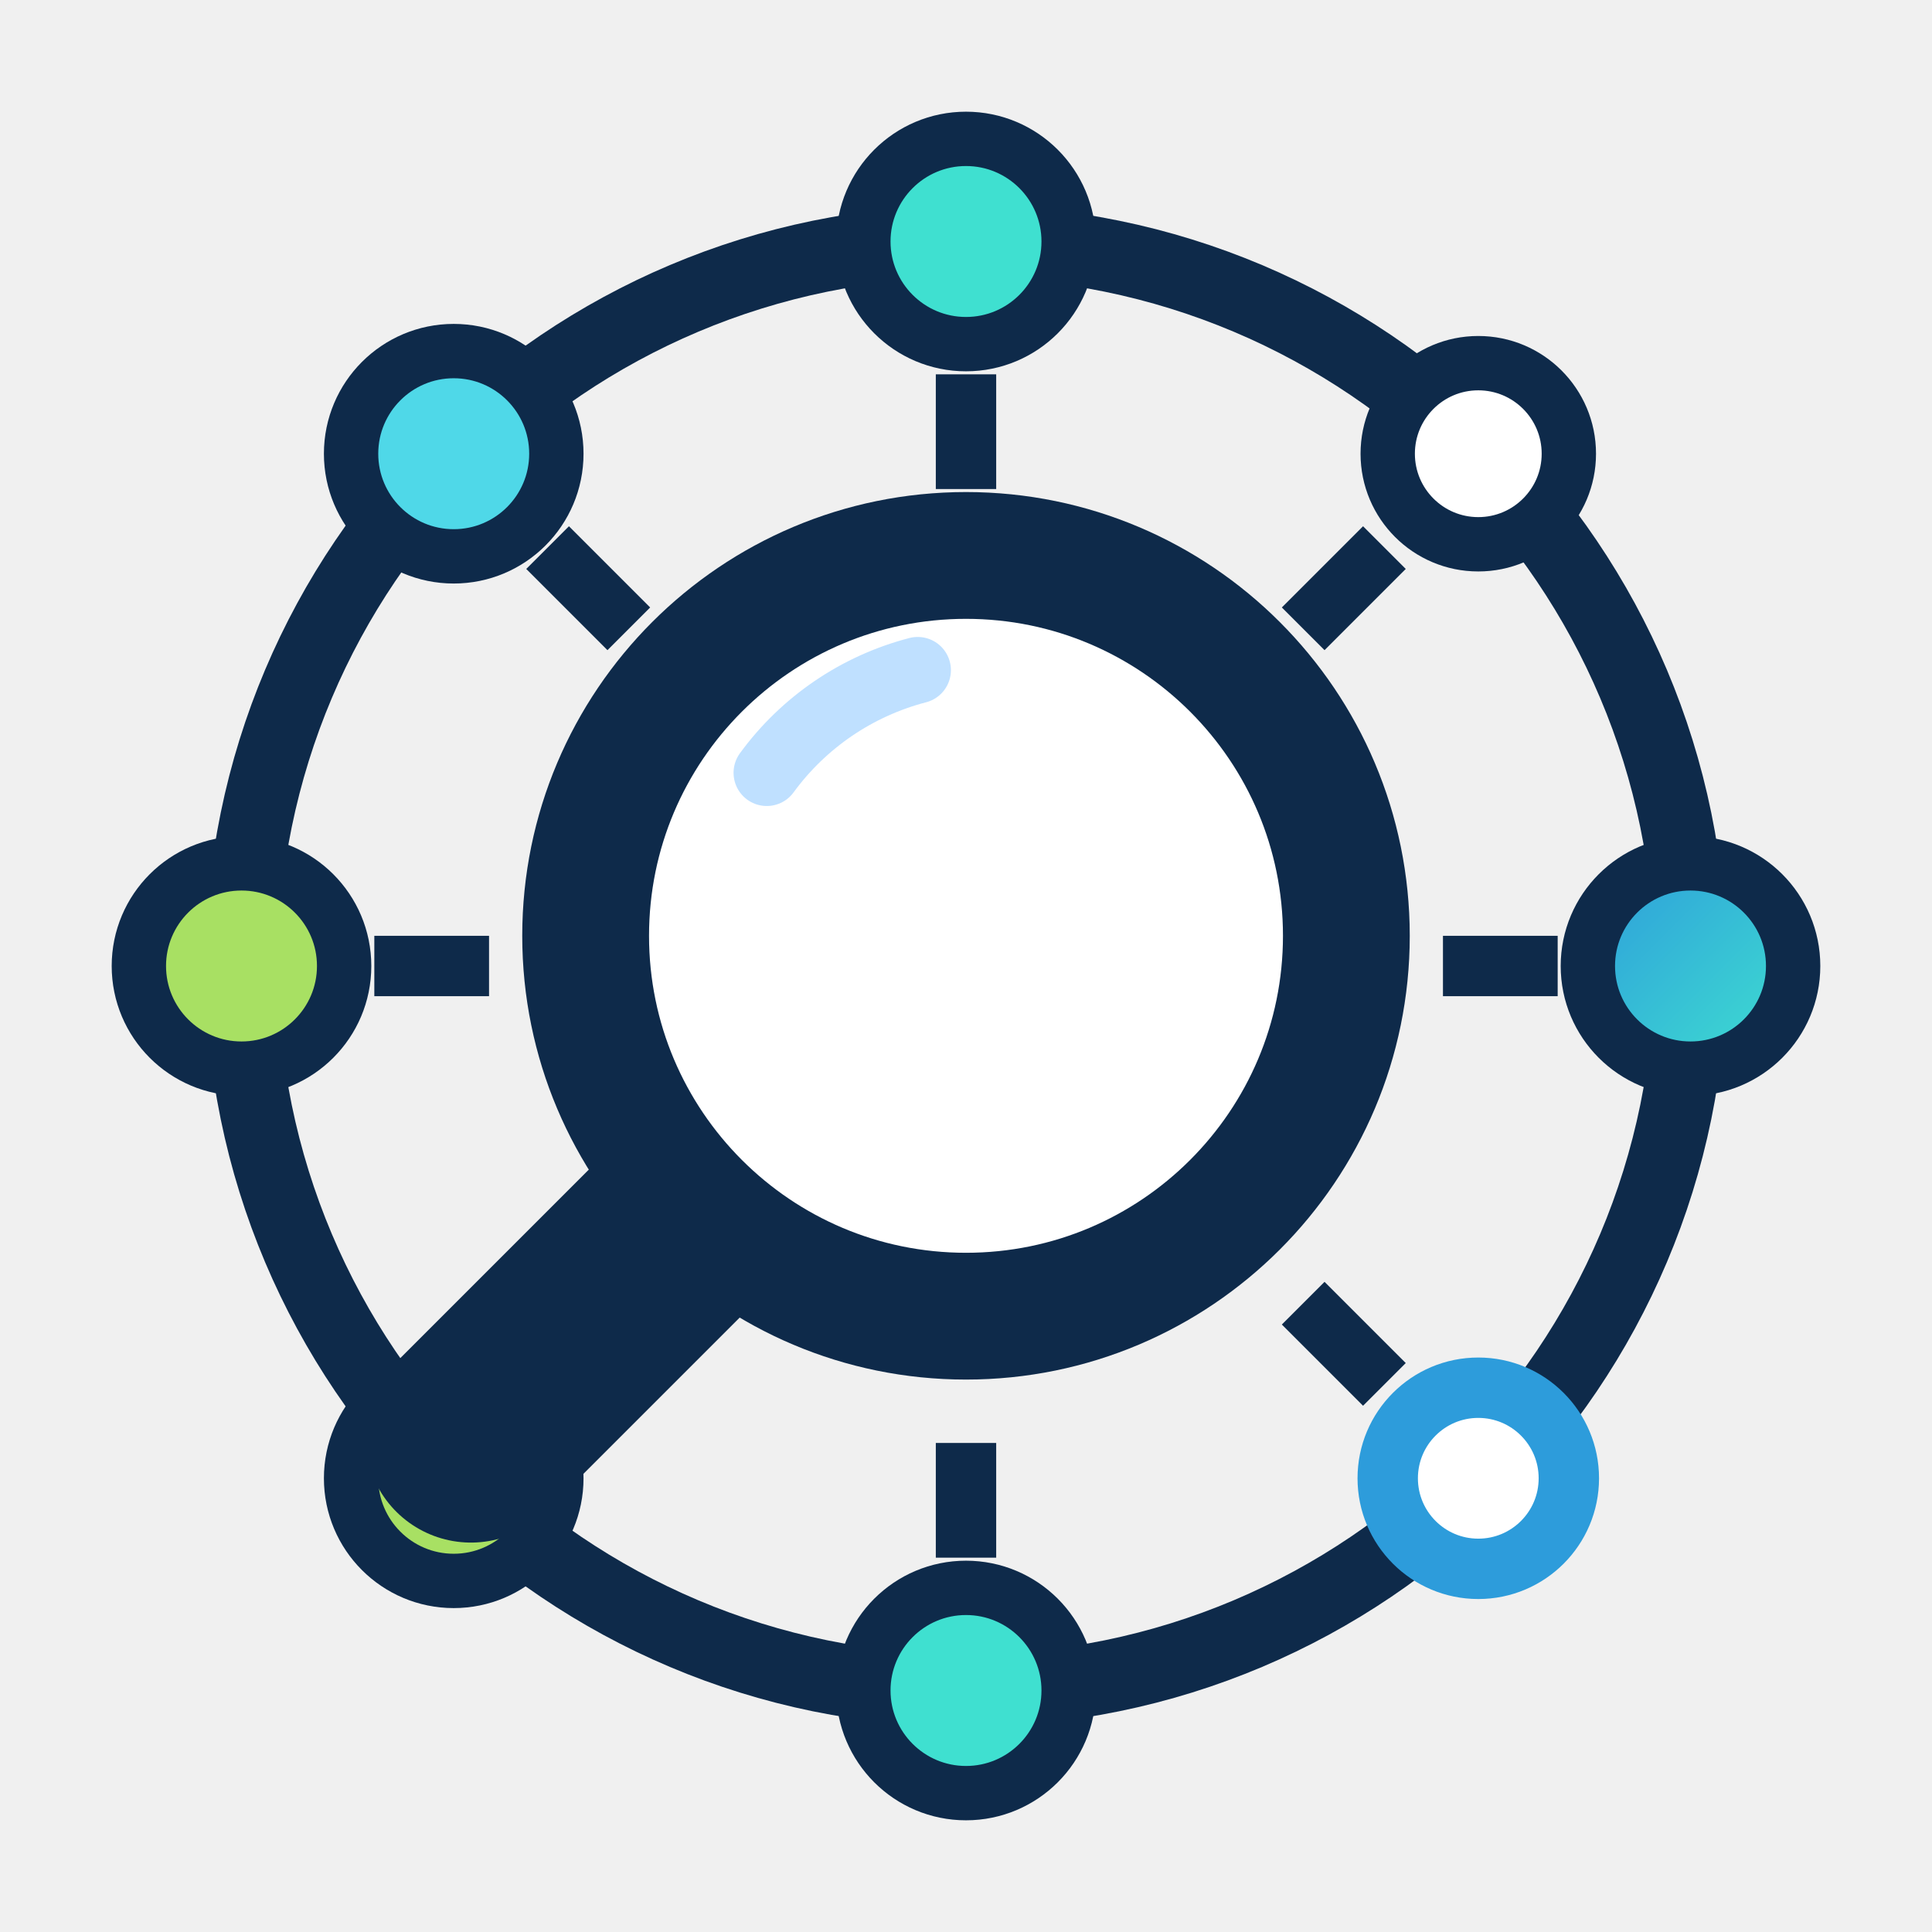
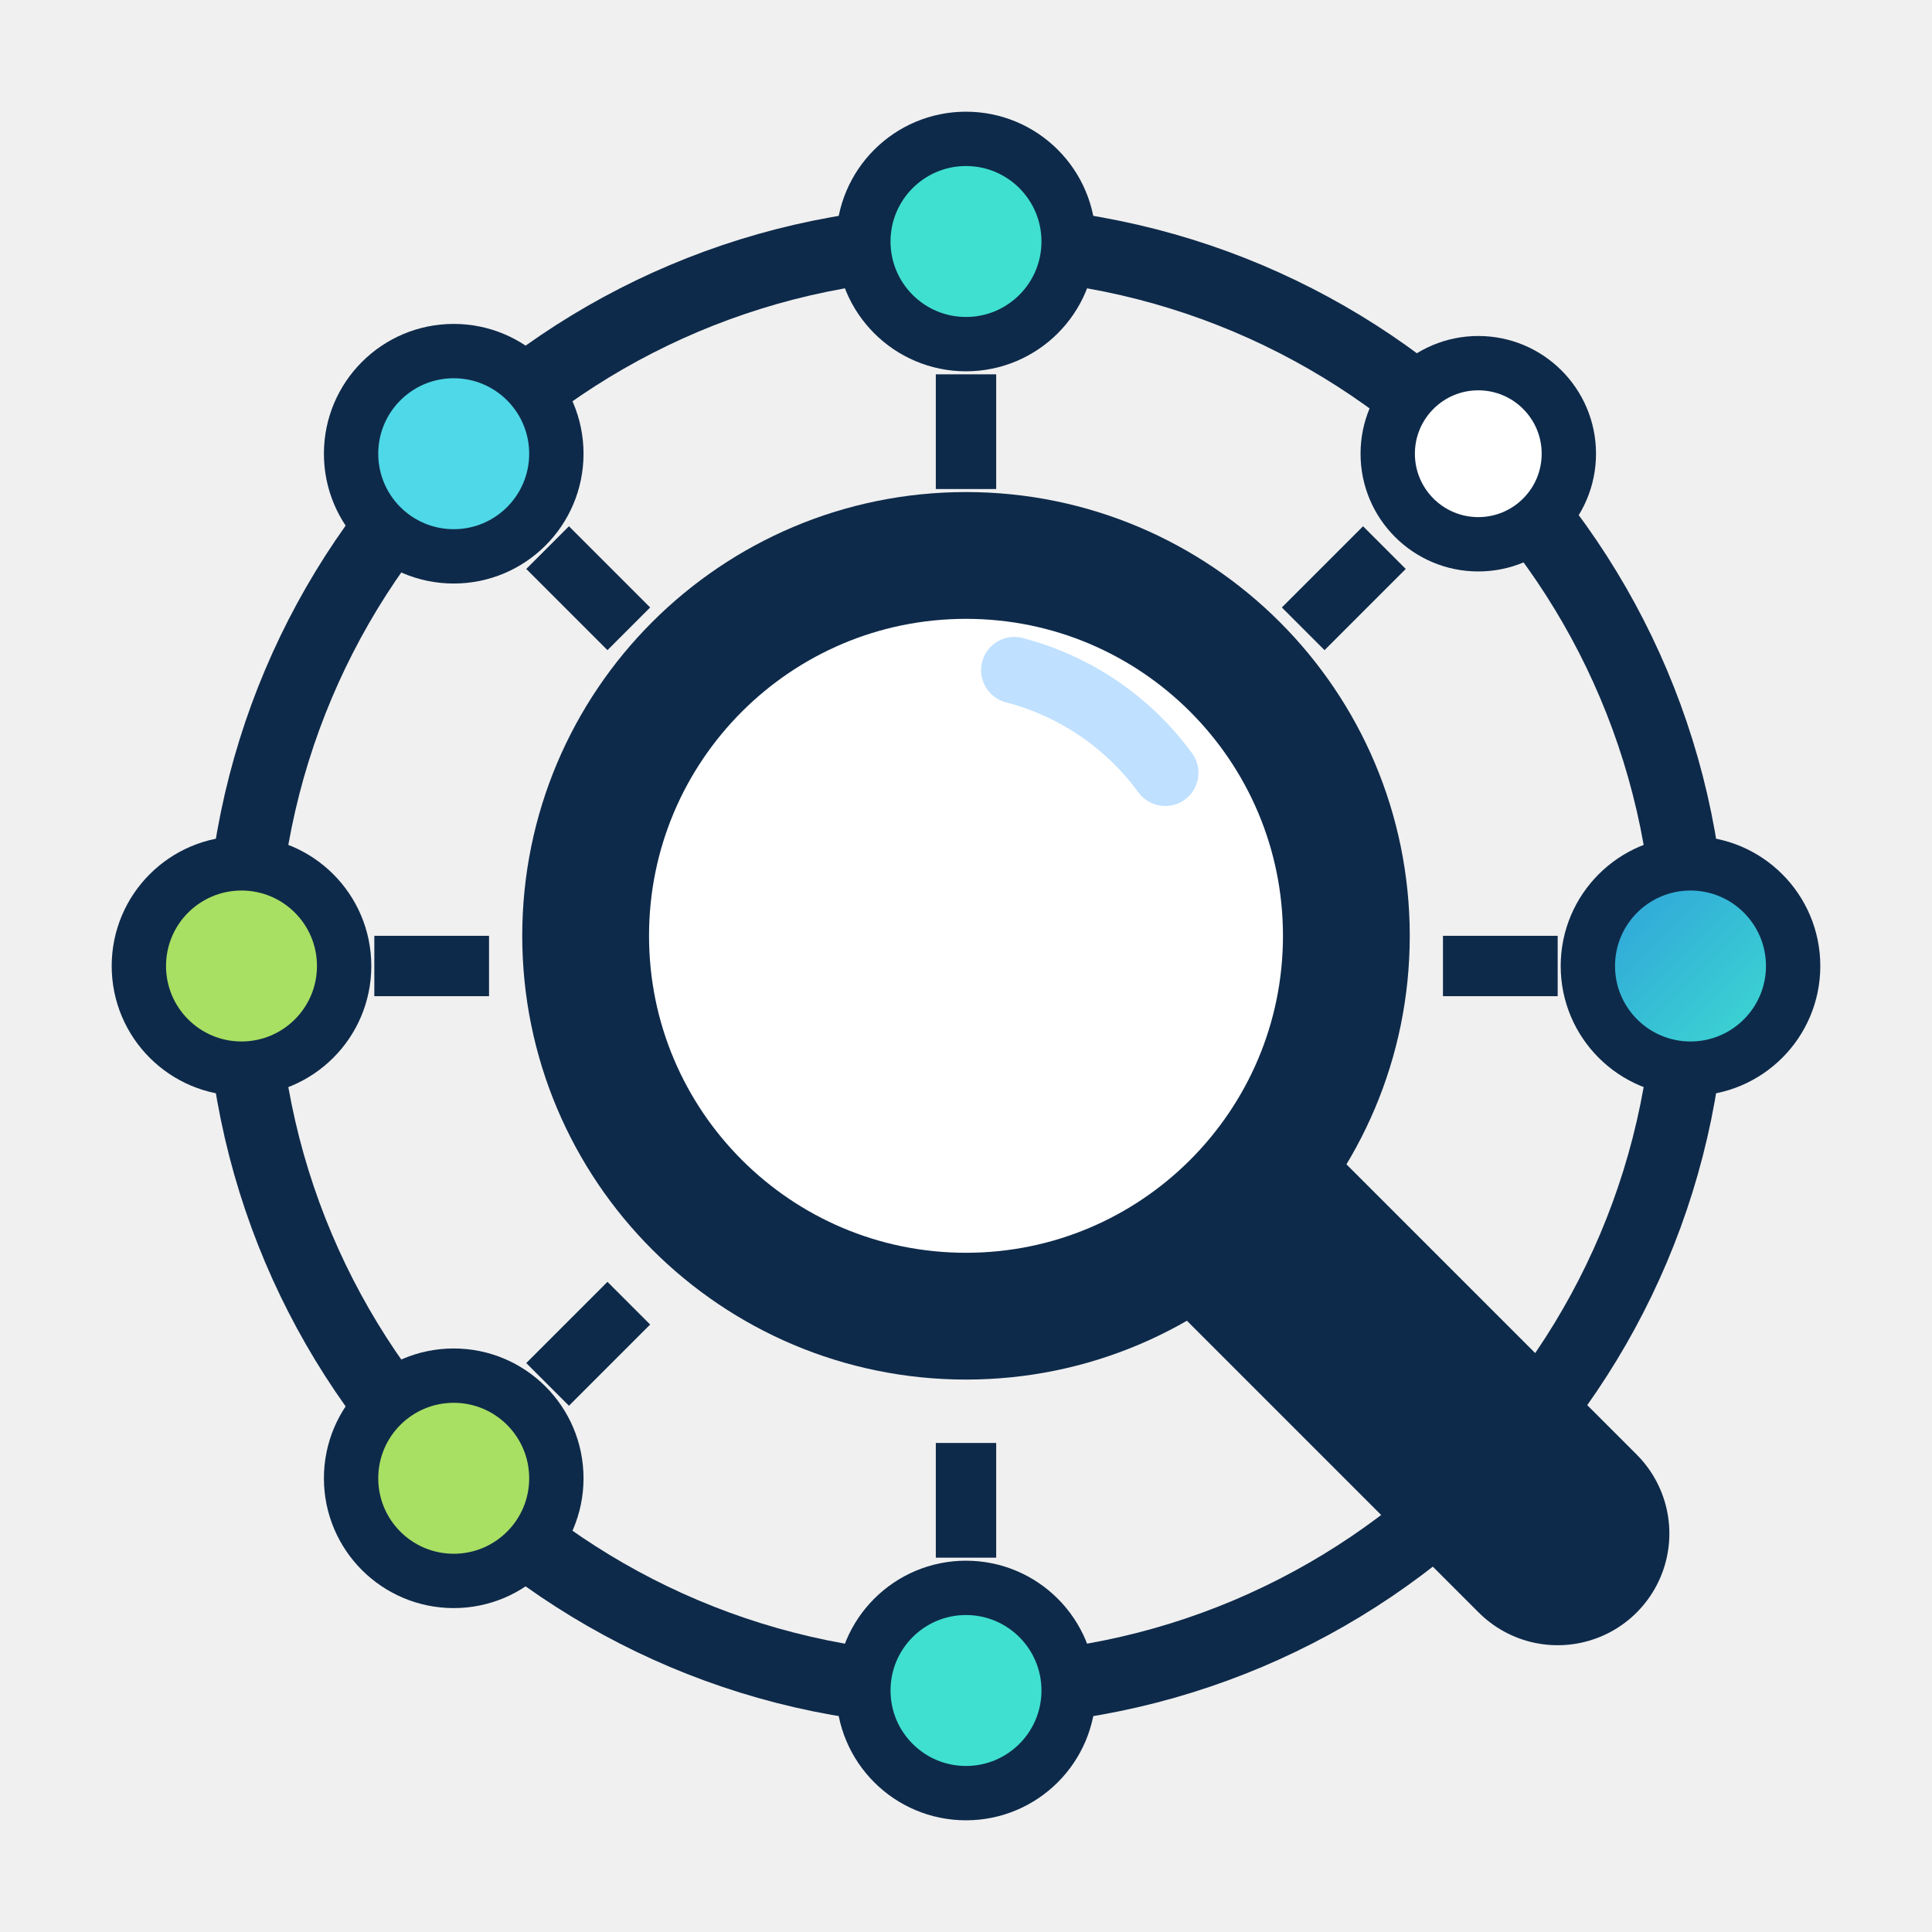
<svg xmlns="http://www.w3.org/2000/svg" viewBox="0 0 64 64" width="64" height="64">
  <defs>
    <linearGradient id="sh-node" x1="0" y1="0" x2="1" y2="1">
      <stop offset="0%" stop-color="#2D9CDB" />
      <stop offset="100%" stop-color="#3FE0D0" />
    </linearGradient>
  </defs>
-   <g fill="none" stroke="#0E2A4A" stroke-width="2.4">
-     <circle cx="32" cy="32" r="24" />
-   </g>
+   <circle cx="32" cy="32" r="24" fill="none" stroke="#0E2A4A" stroke-width="2.4" />
  <g fill="none" stroke="#0E2A4A" stroke-width="2">
    <path d="M47.8 32h3.8" />
-     <path d="M43.17 43.17l2.69 2.69" />
    <path d="M32 47.8v3.8" />
    <path d="M20.83 43.17l-2.69 2.69" />
    <path d="M16.2 32h-3.8" />
    <path d="M20.83 20.83l-2.69-2.69" />
    <path d="M32 16.2v-3.8" />
    <path d="M43.17 20.83l2.69-2.69" />
  </g>
  <g stroke-width="1.8">
    <circle cx="32" cy="8" r="3.4" fill="#3FE0D0" stroke="#0E2A4A" />
    <circle cx="48.97" cy="15.03" r="3" fill="#FFFFFF" stroke="#0E2A4A" />
    <circle cx="56" cy="32" r="3.4" fill="url(#sh-node)" stroke="#0E2A4A" />
-     <circle cx="48.97" cy="48.97" r="3" fill="#FFFFFF" stroke="#2D9CDB" stroke-width="2" />
    <circle cx="32" cy="56" r="3.4" fill="#3FE0D0" stroke="#0E2A4A" />
    <circle cx="15.03" cy="48.97" r="3.4" fill="#A8E063" stroke="#0E2A4A" />
    <circle cx="8" cy="32" r="3.4" fill="#A8E063" stroke="#0E2A4A" />
    <circle cx="15.03" cy="15.03" r="3.4" fill="#4FD8E8" stroke="#0E2A4A" />
  </g>
-   <path d="M23 40.2 15.6 47.6" stroke="#0E2A4A" stroke-width="7" stroke-linecap="round" fill="none" />
+   <path d="M41 40.2 51.6 50.8" stroke="#0E2A4A" stroke-width="7.4" stroke-linecap="round" fill="none" />
  <circle cx="32" cy="31" r="12.6" fill="#FFFFFF" stroke="#0E2A4A" stroke-width="4.2" />
-   <path d="M25.4 25.6a9 9 0 0 1 5-3.4" fill="none" stroke="#BFE0FF" stroke-width="2.2" stroke-linecap="round" />
+   <path d="M38.6 25.6a9 9 0 0 0-5-3.4" fill="none" stroke="#BFE0FF" stroke-width="2.2" stroke-linecap="round" />
</svg>
